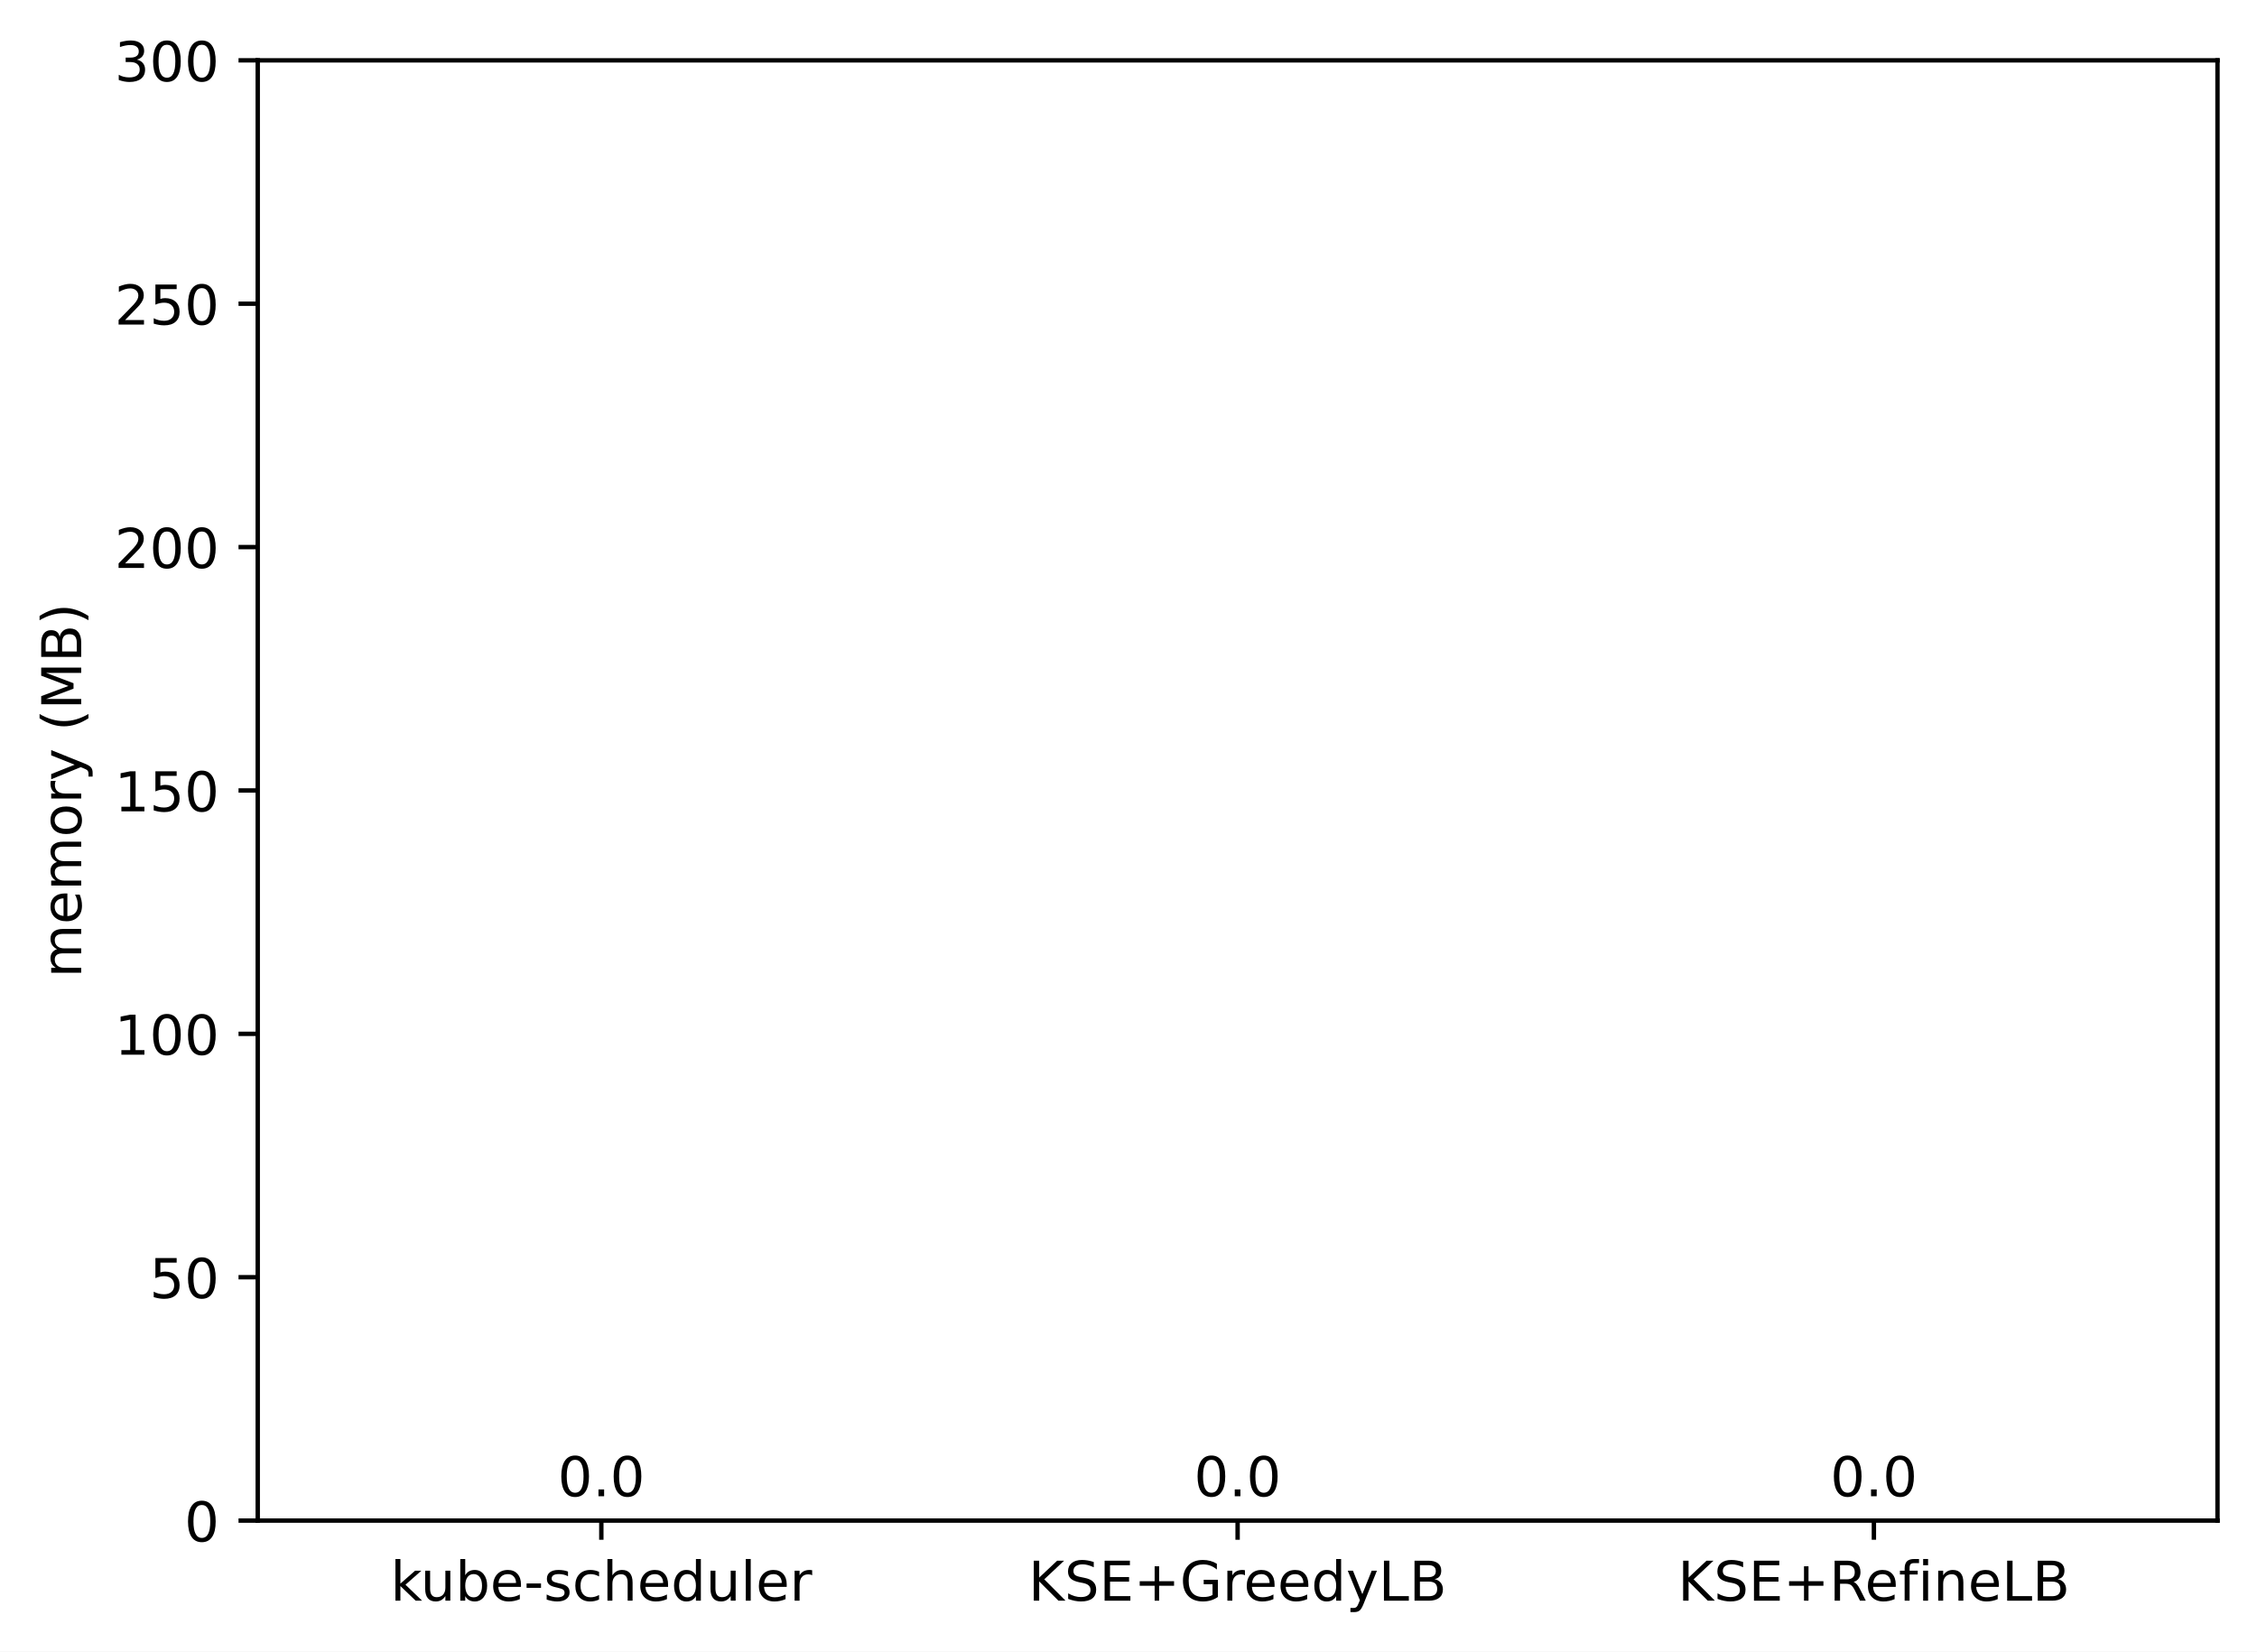
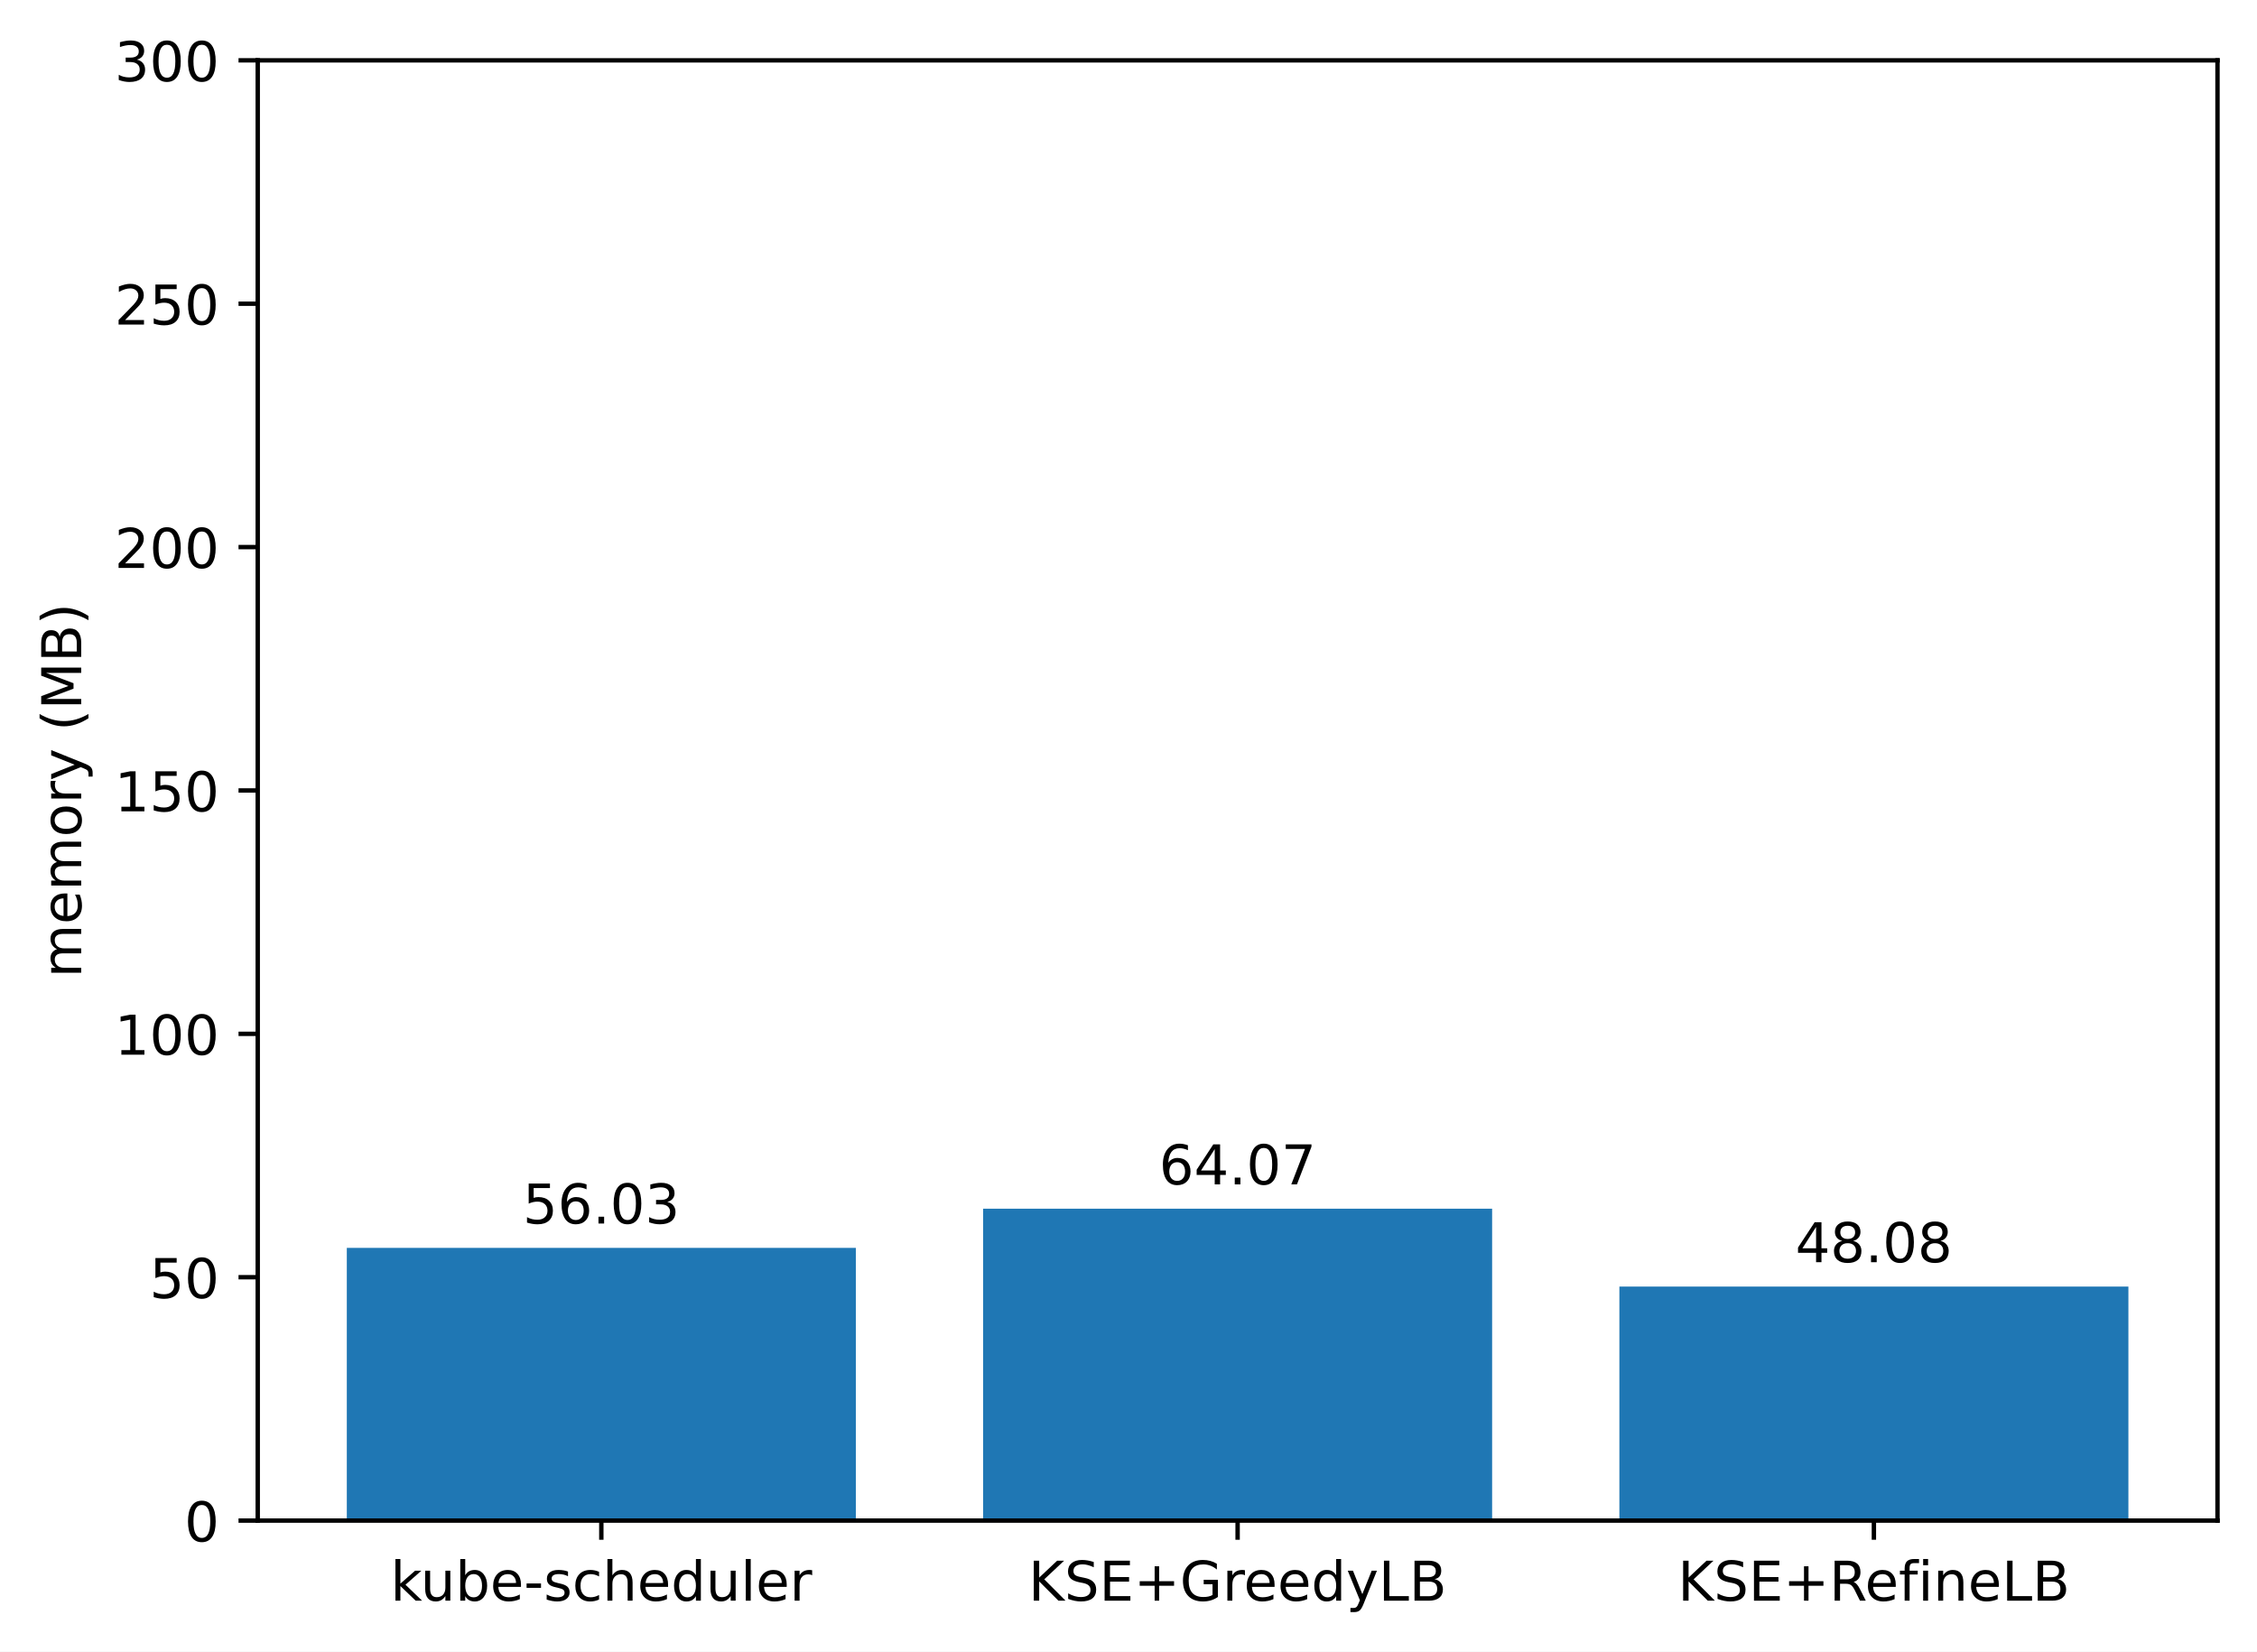
<svg xmlns="http://www.w3.org/2000/svg" xmlns:xlink="http://www.w3.org/1999/xlink" width="411.286pt" height="300.989pt" viewBox="0 0 411.286 300.989" version="1.1">
  <defs>
    <style type="text/css">*{stroke-linejoin: round; stroke-linecap: butt}</style>
  </defs>
  <g id="figure_1">
    <g id="patch_1">
      <path d="M 0 300.989  L 411.286 300.989  L 411.286 0  L 0 0  z " style="fill: #ffffff" />
    </g>
    <g id="axes_1">
      <g id="patch_2">
        <path d="M 46.966 277.111  L 404.086 277.111  L 404.086 10.999  L 46.966 10.999  z " style="fill: #ffffff" />
      </g>
      <g id="patch_3">
-         <path d="M 63.198 277.111  L 155.957 277.111  L 155.957 277.111  L 63.198 277.111  z " clip-path="url(#pc56f2e7612)" style="fill: #1f77b4" />
+         <path d="M 63.198 277.111  L 155.957 277.111  L 155.957 227.41  L 63.198 227.41  z " clip-path="url(#p7810b12d18)" style="fill: #1f77b4" />
      </g>
      <g id="patch_4">
-         <path d="M 179.146 277.111  L 271.905 277.111  L 271.905 277.111  L 179.146 277.111  z " clip-path="url(#pc56f2e7612)" style="fill: #1f77b4" />
+         <path d="M 179.146 277.111  L 271.905 277.111  L 271.905 220.279  L 179.146 220.279  z " clip-path="url(#p7810b12d18)" style="fill: #1f77b4" />
      </g>
      <g id="patch_5">
-         <path d="M 295.094 277.111  L 387.853 277.111  L 387.853 277.111  L 295.094 277.111  z " clip-path="url(#pc56f2e7612)" style="fill: #1f77b4" />
+         <path d="M 295.094 277.111  L 387.853 277.111  L 387.853 234.462  L 295.094 234.462  z " clip-path="url(#p7810b12d18)" style="fill: #1f77b4" />
      </g>
      <g id="matplotlib.axis_1">
        <g id="xtick_1">
          <g id="line2d_1">
            <defs>
-               <path id="meff6a52a62" d="M 0 0  L 0 3.5  " style="stroke: #000000; stroke-width: 0.8" />
+               <path id="m5652cfe057" d="M 0 0  L 0 3.5  " style="stroke: #000000; stroke-width: 0.8" />
            </defs>
            <g>
-               <use xlink:href="#meff6a52a62" x="109.578" y="277.111" style="stroke: #000000; stroke-width: 0.8" />
+               <use xlink:href="#m5652cfe057" x="109.578" y="277.111" style="stroke: #000000; stroke-width: 0.8" />
            </g>
          </g>
          <g id="text_1">
            <g transform="translate(71.15179 291.7097)scale(0.1 -0.1)">
              <defs>
                <path id="DejaVuSans-6b" d="M 581 4863  L 1159 4863  L 1159 1991  L 2875 3500  L 3609 3500  L 1753 1863  L 3688 0  L 2938 0  L 1159 1709  L 1159 0  L 581 0  L 581 4863  z " transform="scale(0.015625)" />
                <path id="DejaVuSans-75" d="M 544 1381  L 544 3500  L 1119 3500  L 1119 1403  Q 1119 906 1312 657  Q 1506 409 1894 409  Q 2359 409 2629 706  Q 2900 1003 2900 1516  L 2900 3500  L 3475 3500  L 3475 0  L 2900 0  L 2900 538  Q 2691 219 2414 64  Q 2138 -91 1772 -91  Q 1169 -91 856 284  Q 544 659 544 1381  z M 1991 3584  L 1991 3584  z " transform="scale(0.015625)" />
                <path id="DejaVuSans-62" d="M 3116 1747  Q 3116 2381 2855 2742  Q 2594 3103 2138 3103  Q 1681 3103 1420 2742  Q 1159 2381 1159 1747  Q 1159 1113 1420 752  Q 1681 391 2138 391  Q 2594 391 2855 752  Q 3116 1113 3116 1747  z M 1159 2969  Q 1341 3281 1617 3432  Q 1894 3584 2278 3584  Q 2916 3584 3314 3078  Q 3713 2572 3713 1747  Q 3713 922 3314 415  Q 2916 -91 2278 -91  Q 1894 -91 1617 61  Q 1341 213 1159 525  L 1159 0  L 581 0  L 581 4863  L 1159 4863  L 1159 2969  z " transform="scale(0.015625)" />
                <path id="DejaVuSans-65" d="M 3597 1894  L 3597 1613  L 953 1613  Q 991 1019 1311 708  Q 1631 397 2203 397  Q 2534 397 2845 478  Q 3156 559 3463 722  L 3463 178  Q 3153 47 2828 -22  Q 2503 -91 2169 -91  Q 1331 -91 842 396  Q 353 884 353 1716  Q 353 2575 817 3079  Q 1281 3584 2069 3584  Q 2775 3584 3186 3129  Q 3597 2675 3597 1894  z M 3022 2063  Q 3016 2534 2758 2815  Q 2500 3097 2075 3097  Q 1594 3097 1305 2825  Q 1016 2553 972 2059  L 3022 2063  z " transform="scale(0.015625)" />
                <path id="DejaVuSans-2d" d="M 313 2009  L 1997 2009  L 1997 1497  L 313 1497  L 313 2009  z " transform="scale(0.015625)" />
                <path id="DejaVuSans-73" d="M 2834 3397  L 2834 2853  Q 2591 2978 2328 3040  Q 2066 3103 1784 3103  Q 1356 3103 1142 2972  Q 928 2841 928 2578  Q 928 2378 1081 2264  Q 1234 2150 1697 2047  L 1894 2003  Q 2506 1872 2764 1633  Q 3022 1394 3022 966  Q 3022 478 2636 193  Q 2250 -91 1575 -91  Q 1294 -91 989 -36  Q 684 19 347 128  L 347 722  Q 666 556 975 473  Q 1284 391 1588 391  Q 1994 391 2212 530  Q 2431 669 2431 922  Q 2431 1156 2273 1281  Q 2116 1406 1581 1522  L 1381 1569  Q 847 1681 609 1914  Q 372 2147 372 2553  Q 372 3047 722 3315  Q 1072 3584 1716 3584  Q 2034 3584 2315 3537  Q 2597 3491 2834 3397  z " transform="scale(0.015625)" />
                <path id="DejaVuSans-63" d="M 3122 3366  L 3122 2828  Q 2878 2963 2633 3030  Q 2388 3097 2138 3097  Q 1578 3097 1268 2742  Q 959 2388 959 1747  Q 959 1106 1268 751  Q 1578 397 2138 397  Q 2388 397 2633 464  Q 2878 531 3122 666  L 3122 134  Q 2881 22 2623 -34  Q 2366 -91 2075 -91  Q 1284 -91 818 406  Q 353 903 353 1747  Q 353 2603 823 3093  Q 1294 3584 2113 3584  Q 2378 3584 2631 3529  Q 2884 3475 3122 3366  z " transform="scale(0.015625)" />
                <path id="DejaVuSans-68" d="M 3513 2113  L 3513 0  L 2938 0  L 2938 2094  Q 2938 2591 2744 2837  Q 2550 3084 2163 3084  Q 1697 3084 1428 2787  Q 1159 2491 1159 1978  L 1159 0  L 581 0  L 581 4863  L 1159 4863  L 1159 2956  Q 1366 3272 1645 3428  Q 1925 3584 2291 3584  Q 2894 3584 3203 3211  Q 3513 2838 3513 2113  z " transform="scale(0.015625)" />
                <path id="DejaVuSans-64" d="M 2906 2969  L 2906 4863  L 3481 4863  L 3481 0  L 2906 0  L 2906 525  Q 2725 213 2448 61  Q 2172 -91 1784 -91  Q 1150 -91 751 415  Q 353 922 353 1747  Q 353 2572 751 3078  Q 1150 3584 1784 3584  Q 2172 3584 2448 3432  Q 2725 3281 2906 2969  z M 947 1747  Q 947 1113 1208 752  Q 1469 391 1925 391  Q 2381 391 2643 752  Q 2906 1113 2906 1747  Q 2906 2381 2643 2742  Q 2381 3103 1925 3103  Q 1469 3103 1208 2742  Q 947 2381 947 1747  z " transform="scale(0.015625)" />
                <path id="DejaVuSans-6c" d="M 603 4863  L 1178 4863  L 1178 0  L 603 0  L 603 4863  z " transform="scale(0.015625)" />
                <path id="DejaVuSans-72" d="M 2631 2963  Q 2534 3019 2420 3045  Q 2306 3072 2169 3072  Q 1681 3072 1420 2755  Q 1159 2438 1159 1844  L 1159 0  L 581 0  L 581 3500  L 1159 3500  L 1159 2956  Q 1341 3275 1631 3429  Q 1922 3584 2338 3584  Q 2397 3584 2469 3576  Q 2541 3569 2628 3553  L 2631 2963  z " transform="scale(0.015625)" />
              </defs>
              <use xlink:href="#DejaVuSans-6b" />
              <use xlink:href="#DejaVuSans-75" x="54.785" />
              <use xlink:href="#DejaVuSans-62" x="118.164" />
              <use xlink:href="#DejaVuSans-65" x="181.641" />
              <use xlink:href="#DejaVuSans-2d" x="243.164" />
              <use xlink:href="#DejaVuSans-73" x="279.248" />
              <use xlink:href="#DejaVuSans-63" x="331.348" />
              <use xlink:href="#DejaVuSans-68" x="386.328" />
              <use xlink:href="#DejaVuSans-65" x="449.707" />
              <use xlink:href="#DejaVuSans-64" x="511.23" />
              <use xlink:href="#DejaVuSans-75" x="574.707" />
              <use xlink:href="#DejaVuSans-6c" x="638.086" />
              <use xlink:href="#DejaVuSans-65" x="665.869" />
              <use xlink:href="#DejaVuSans-72" x="727.393" />
            </g>
          </g>
        </g>
        <g id="xtick_2">
          <g id="line2d_2">
            <g>
-               <use xlink:href="#meff6a52a62" x="225.526" y="277.111" style="stroke: #000000; stroke-width: 0.8" />
+               <use xlink:href="#m5652cfe057" x="225.526" y="277.111" style="stroke: #000000; stroke-width: 0.8" />
            </g>
          </g>
          <g id="text_2">
            <g transform="translate(187.403 291.7097)scale(0.1 -0.1)">
              <defs>
                <path id="DejaVuSans-4b" d="M 628 4666  L 1259 4666  L 1259 2694  L 3353 4666  L 4166 4666  L 1850 2491  L 4331 0  L 3500 0  L 1259 2247  L 1259 0  L 628 0  L 628 4666  z " transform="scale(0.015625)" />
                <path id="DejaVuSans-53" d="M 3425 4513  L 3425 3897  Q 3066 4069 2747 4153  Q 2428 4238 2131 4238  Q 1616 4238 1336 4038  Q 1056 3838 1056 3469  Q 1056 3159 1242 3001  Q 1428 2844 1947 2747  L 2328 2669  Q 3034 2534 3370 2195  Q 3706 1856 3706 1288  Q 3706 609 3251 259  Q 2797 -91 1919 -91  Q 1588 -91 1214 -16  Q 841 59 441 206  L 441 856  Q 825 641 1194 531  Q 1563 422 1919 422  Q 2459 422 2753 634  Q 3047 847 3047 1241  Q 3047 1584 2836 1778  Q 2625 1972 2144 2069  L 1759 2144  Q 1053 2284 737 2584  Q 422 2884 422 3419  Q 422 4038 858 4394  Q 1294 4750 2059 4750  Q 2388 4750 2728 4690  Q 3069 4631 3425 4513  z " transform="scale(0.015625)" />
                <path id="DejaVuSans-45" d="M 628 4666  L 3578 4666  L 3578 4134  L 1259 4134  L 1259 2753  L 3481 2753  L 3481 2222  L 1259 2222  L 1259 531  L 3634 531  L 3634 0  L 628 0  L 628 4666  z " transform="scale(0.015625)" />
                <path id="DejaVuSans-2b" d="M 2944 4013  L 2944 2272  L 4684 2272  L 4684 1741  L 2944 1741  L 2944 0  L 2419 0  L 2419 1741  L 678 1741  L 678 2272  L 2419 2272  L 2419 4013  L 2944 4013  z " transform="scale(0.015625)" />
                <path id="DejaVuSans-47" d="M 3809 666  L 3809 1919  L 2778 1919  L 2778 2438  L 4434 2438  L 4434 434  Q 4069 175 3628 42  Q 3188 -91 2688 -91  Q 1594 -91 976 548  Q 359 1188 359 2328  Q 359 3472 976 4111  Q 1594 4750 2688 4750  Q 3144 4750 3555 4637  Q 3966 4525 4313 4306  L 4313 3634  Q 3963 3931 3569 4081  Q 3175 4231 2741 4231  Q 1884 4231 1454 3753  Q 1025 3275 1025 2328  Q 1025 1384 1454 906  Q 1884 428 2741 428  Q 3075 428 3337 486  Q 3600 544 3809 666  z " transform="scale(0.015625)" />
                <path id="DejaVuSans-79" d="M 2059 -325  Q 1816 -950 1584 -1140  Q 1353 -1331 966 -1331  L 506 -1331  L 506 -850  L 844 -850  Q 1081 -850 1212 -737  Q 1344 -625 1503 -206  L 1606 56  L 191 3500  L 800 3500  L 1894 763  L 2988 3500  L 3597 3500  L 2059 -325  z " transform="scale(0.015625)" />
                <path id="DejaVuSans-4c" d="M 628 4666  L 1259 4666  L 1259 531  L 3531 531  L 3531 0  L 628 0  L 628 4666  z " transform="scale(0.015625)" />
                <path id="DejaVuSans-42" d="M 1259 2228  L 1259 519  L 2272 519  Q 2781 519 3026 730  Q 3272 941 3272 1375  Q 3272 1813 3026 2020  Q 2781 2228 2272 2228  L 1259 2228  z M 1259 4147  L 1259 2741  L 2194 2741  Q 2656 2741 2882 2914  Q 3109 3088 3109 3444  Q 3109 3797 2882 3972  Q 2656 4147 2194 4147  L 1259 4147  z M 628 4666  L 2241 4666  Q 2963 4666 3353 4366  Q 3744 4066 3744 3513  Q 3744 3084 3544 2831  Q 3344 2578 2956 2516  Q 3422 2416 3680 2098  Q 3938 1781 3938 1306  Q 3938 681 3513 340  Q 3088 0 2303 0  L 628 0  L 628 4666  z " transform="scale(0.015625)" />
              </defs>
              <use xlink:href="#DejaVuSans-4b" />
              <use xlink:href="#DejaVuSans-53" x="65.576" />
              <use xlink:href="#DejaVuSans-45" x="129.053" />
              <use xlink:href="#DejaVuSans-2b" x="192.236" />
              <use xlink:href="#DejaVuSans-47" x="276.025" />
              <use xlink:href="#DejaVuSans-72" x="353.516" />
              <use xlink:href="#DejaVuSans-65" x="392.379" />
              <use xlink:href="#DejaVuSans-65" x="453.902" />
              <use xlink:href="#DejaVuSans-64" x="515.426" />
              <use xlink:href="#DejaVuSans-79" x="578.902" />
              <use xlink:href="#DejaVuSans-4c" x="638.082" />
              <use xlink:href="#DejaVuSans-42" x="693.795" />
            </g>
          </g>
        </g>
        <g id="xtick_3">
          <g id="line2d_3">
            <g>
-               <use xlink:href="#meff6a52a62" x="341.474" y="277.111" style="stroke: #000000; stroke-width: 0.8" />
+               <use xlink:href="#m5652cfe057" x="341.474" y="277.111" style="stroke: #000000; stroke-width: 0.8" />
            </g>
          </g>
          <g id="text_3">
            <g transform="translate(305.7346 291.7097)scale(0.1 -0.1)">
              <defs>
                <path id="DejaVuSans-52" d="M 2841 2188  Q 3044 2119 3236 1894  Q 3428 1669 3622 1275  L 4263 0  L 3584 0  L 2988 1197  Q 2756 1666 2539 1819  Q 2322 1972 1947 1972  L 1259 1972  L 1259 0  L 628 0  L 628 4666  L 2053 4666  Q 2853 4666 3247 4331  Q 3641 3997 3641 3322  Q 3641 2881 3436 2590  Q 3231 2300 2841 2188  z M 1259 4147  L 1259 2491  L 2053 2491  Q 2509 2491 2742 2702  Q 2975 2913 2975 3322  Q 2975 3731 2742 3939  Q 2509 4147 2053 4147  L 1259 4147  z " transform="scale(0.015625)" />
                <path id="DejaVuSans-66" d="M 2375 4863  L 2375 4384  L 1825 4384  Q 1516 4384 1395 4259  Q 1275 4134 1275 3809  L 1275 3500  L 2222 3500  L 2222 3053  L 1275 3053  L 1275 0  L 697 0  L 697 3053  L 147 3053  L 147 3500  L 697 3500  L 697 3744  Q 697 4328 969 4595  Q 1241 4863 1831 4863  L 2375 4863  z " transform="scale(0.015625)" />
                <path id="DejaVuSans-69" d="M 603 3500  L 1178 3500  L 1178 0  L 603 0  L 603 3500  z M 603 4863  L 1178 4863  L 1178 4134  L 603 4134  L 603 4863  z " transform="scale(0.015625)" />
                <path id="DejaVuSans-6e" d="M 3513 2113  L 3513 0  L 2938 0  L 2938 2094  Q 2938 2591 2744 2837  Q 2550 3084 2163 3084  Q 1697 3084 1428 2787  Q 1159 2491 1159 1978  L 1159 0  L 581 0  L 581 3500  L 1159 3500  L 1159 2956  Q 1366 3272 1645 3428  Q 1925 3584 2291 3584  Q 2894 3584 3203 3211  Q 3513 2838 3513 2113  z " transform="scale(0.015625)" />
              </defs>
              <use xlink:href="#DejaVuSans-4b" />
              <use xlink:href="#DejaVuSans-53" x="65.576" />
              <use xlink:href="#DejaVuSans-45" x="129.053" />
              <use xlink:href="#DejaVuSans-2b" x="192.236" />
              <use xlink:href="#DejaVuSans-52" x="276.025" />
              <use xlink:href="#DejaVuSans-65" x="341.008" />
              <use xlink:href="#DejaVuSans-66" x="402.531" />
              <use xlink:href="#DejaVuSans-69" x="437.736" />
              <use xlink:href="#DejaVuSans-6e" x="465.52" />
              <use xlink:href="#DejaVuSans-65" x="528.898" />
              <use xlink:href="#DejaVuSans-4c" x="590.422" />
              <use xlink:href="#DejaVuSans-42" x="646.135" />
            </g>
          </g>
        </g>
      </g>
      <g id="matplotlib.axis_2">
        <g id="ytick_1">
          <g id="line2d_4">
            <defs>
-               <path id="m4844af0e1f" d="M 0 0  L -3.5 0  " style="stroke: #000000; stroke-width: 0.8" />
+               <path id="me8450eeac6" d="M 0 0  L -3.5 0  " style="stroke: #000000; stroke-width: 0.8" />
            </defs>
            <g>
-               <use xlink:href="#m4844af0e1f" x="46.966" y="277.111" style="stroke: #000000; stroke-width: 0.8" />
+               <use xlink:href="#me8450eeac6" x="46.966" y="277.111" style="stroke: #000000; stroke-width: 0.8" />
            </g>
          </g>
          <g id="text_4">
            <g transform="translate(33.60312 280.9104)scale(0.1 -0.1)">
              <defs>
                <path id="DejaVuSans-30" d="M 2034 4250  Q 1547 4250 1301 3770  Q 1056 3291 1056 2328  Q 1056 1369 1301 889  Q 1547 409 2034 409  Q 2525 409 2770 889  Q 3016 1369 3016 2328  Q 3016 3291 2770 3770  Q 2525 4250 2034 4250  z M 2034 4750  Q 2819 4750 3233 4129  Q 3647 3509 3647 2328  Q 3647 1150 3233 529  Q 2819 -91 2034 -91  Q 1250 -91 836 529  Q 422 1150 422 2328  Q 422 3509 836 4129  Q 1250 4750 2034 4750  z " transform="scale(0.015625)" />
              </defs>
              <use xlink:href="#DejaVuSans-30" />
            </g>
          </g>
        </g>
        <g id="ytick_2">
          <g id="line2d_5">
            <g>
-               <use xlink:href="#m4844af0e1f" x="46.966" y="232.759" style="stroke: #000000; stroke-width: 0.8" />
+               <use xlink:href="#me8450eeac6" x="46.966" y="232.759" style="stroke: #000000; stroke-width: 0.8" />
            </g>
          </g>
          <g id="text_5">
            <g transform="translate(27.24063 236.5584)scale(0.1 -0.1)">
              <defs>
                <path id="DejaVuSans-35" d="M 691 4666  L 3169 4666  L 3169 4134  L 1269 4134  L 1269 2991  Q 1406 3038 1543 3061  Q 1681 3084 1819 3084  Q 2600 3084 3056 2656  Q 3513 2228 3513 1497  Q 3513 744 3044 326  Q 2575 -91 1722 -91  Q 1428 -91 1123 -41  Q 819 9 494 109  L 494 744  Q 775 591 1075 516  Q 1375 441 1709 441  Q 2250 441 2565 725  Q 2881 1009 2881 1497  Q 2881 1984 2565 2268  Q 2250 2553 1709 2553  Q 1456 2553 1204 2497  Q 953 2441 691 2322  L 691 4666  z " transform="scale(0.015625)" />
              </defs>
              <use xlink:href="#DejaVuSans-35" />
              <use xlink:href="#DejaVuSans-30" x="63.623" />
            </g>
          </g>
        </g>
        <g id="ytick_3">
          <g id="line2d_6">
            <g>
-               <use xlink:href="#m4844af0e1f" x="46.966" y="188.407" style="stroke: #000000; stroke-width: 0.8" />
+               <use xlink:href="#me8450eeac6" x="46.966" y="188.407" style="stroke: #000000; stroke-width: 0.8" />
            </g>
          </g>
          <g id="text_6">
            <g transform="translate(20.87813 192.2064)scale(0.1 -0.1)">
              <defs>
                <path id="DejaVuSans-31" d="M 794 531  L 1825 531  L 1825 4091  L 703 3866  L 703 4441  L 1819 4666  L 2450 4666  L 2450 531  L 3481 531  L 3481 0  L 794 0  L 794 531  z " transform="scale(0.015625)" />
              </defs>
              <use xlink:href="#DejaVuSans-31" />
              <use xlink:href="#DejaVuSans-30" x="63.623" />
              <use xlink:href="#DejaVuSans-30" x="127.246" />
            </g>
          </g>
        </g>
        <g id="ytick_4">
          <g id="line2d_7">
            <g>
-               <use xlink:href="#m4844af0e1f" x="46.966" y="144.055" style="stroke: #000000; stroke-width: 0.8" />
+               <use xlink:href="#me8450eeac6" x="46.966" y="144.055" style="stroke: #000000; stroke-width: 0.8" />
            </g>
          </g>
          <g id="text_7">
            <g transform="translate(20.87813 147.8544)scale(0.1 -0.1)">
              <use xlink:href="#DejaVuSans-31" />
              <use xlink:href="#DejaVuSans-35" x="63.623" />
              <use xlink:href="#DejaVuSans-30" x="127.246" />
            </g>
          </g>
        </g>
        <g id="ytick_5">
          <g id="line2d_8">
            <g>
-               <use xlink:href="#m4844af0e1f" x="46.966" y="99.703" style="stroke: #000000; stroke-width: 0.8" />
+               <use xlink:href="#me8450eeac6" x="46.966" y="99.703" style="stroke: #000000; stroke-width: 0.8" />
            </g>
          </g>
          <g id="text_8">
            <g transform="translate(20.87813 103.5024)scale(0.1 -0.1)">
              <defs>
                <path id="DejaVuSans-32" d="M 1228 531  L 3431 531  L 3431 0  L 469 0  L 469 531  Q 828 903 1448 1529  Q 2069 2156 2228 2338  Q 2531 2678 2651 2914  Q 2772 3150 2772 3378  Q 2772 3750 2511 3984  Q 2250 4219 1831 4219  Q 1534 4219 1204 4116  Q 875 4013 500 3803  L 500 4441  Q 881 4594 1212 4672  Q 1544 4750 1819 4750  Q 2544 4750 2975 4387  Q 3406 4025 3406 3419  Q 3406 3131 3298 2873  Q 3191 2616 2906 2266  Q 2828 2175 2409 1742  Q 1991 1309 1228 531  z " transform="scale(0.015625)" />
              </defs>
              <use xlink:href="#DejaVuSans-32" />
              <use xlink:href="#DejaVuSans-30" x="63.623" />
              <use xlink:href="#DejaVuSans-30" x="127.246" />
            </g>
          </g>
        </g>
        <g id="ytick_6">
          <g id="line2d_9">
            <g>
-               <use xlink:href="#m4844af0e1f" x="46.966" y="55.351" style="stroke: #000000; stroke-width: 0.8" />
+               <use xlink:href="#me8450eeac6" x="46.966" y="55.351" style="stroke: #000000; stroke-width: 0.8" />
            </g>
          </g>
          <g id="text_9">
            <g transform="translate(20.87813 59.15044)scale(0.1 -0.1)">
              <use xlink:href="#DejaVuSans-32" />
              <use xlink:href="#DejaVuSans-35" x="63.623" />
              <use xlink:href="#DejaVuSans-30" x="127.246" />
            </g>
          </g>
        </g>
        <g id="ytick_7">
          <g id="line2d_10">
            <g>
-               <use xlink:href="#m4844af0e1f" x="46.966" y="10.999" style="stroke: #000000; stroke-width: 0.8" />
+               <use xlink:href="#me8450eeac6" x="46.966" y="10.999" style="stroke: #000000; stroke-width: 0.8" />
            </g>
          </g>
          <g id="text_10">
            <g transform="translate(20.87813 14.79844)scale(0.1 -0.1)">
              <defs>
                <path id="DejaVuSans-33" d="M 2597 2516  Q 3050 2419 3304 2112  Q 3559 1806 3559 1356  Q 3559 666 3084 287  Q 2609 -91 1734 -91  Q 1441 -91 1130 -33  Q 819 25 488 141  L 488 750  Q 750 597 1062 519  Q 1375 441 1716 441  Q 2309 441 2620 675  Q 2931 909 2931 1356  Q 2931 1769 2642 2001  Q 2353 2234 1838 2234  L 1294 2234  L 1294 2753  L 1863 2753  Q 2328 2753 2575 2939  Q 2822 3125 2822 3475  Q 2822 3834 2567 4026  Q 2313 4219 1838 4219  Q 1578 4219 1281 4162  Q 984 4106 628 3988  L 628 4550  Q 988 4650 1302 4700  Q 1616 4750 1894 4750  Q 2613 4750 3031 4423  Q 3450 4097 3450 3541  Q 3450 3153 3228 2886  Q 3006 2619 2597 2516  z " transform="scale(0.015625)" />
              </defs>
              <use xlink:href="#DejaVuSans-33" />
              <use xlink:href="#DejaVuSans-30" x="63.623" />
              <use xlink:href="#DejaVuSans-30" x="127.246" />
            </g>
          </g>
        </g>
        <g id="text_11">
          <g transform="translate(14.79844 178.1818)rotate(-90)scale(0.1 -0.1)">
            <defs>
              <path id="DejaVuSans-6d" d="M 3328 2828  Q 3544 3216 3844 3400  Q 4144 3584 4550 3584  Q 5097 3584 5394 3201  Q 5691 2819 5691 2113  L 5691 0  L 5113 0  L 5113 2094  Q 5113 2597 4934 2840  Q 4756 3084 4391 3084  Q 3944 3084 3684 2787  Q 3425 2491 3425 1978  L 3425 0  L 2847 0  L 2847 2094  Q 2847 2600 2669 2842  Q 2491 3084 2119 3084  Q 1678 3084 1418 2786  Q 1159 2488 1159 1978  L 1159 0  L 581 0  L 581 3500  L 1159 3500  L 1159 2956  Q 1356 3278 1631 3431  Q 1906 3584 2284 3584  Q 2666 3584 2933 3390  Q 3200 3197 3328 2828  z " transform="scale(0.015625)" />
              <path id="DejaVuSans-6f" d="M 1959 3097  Q 1497 3097 1228 2736  Q 959 2375 959 1747  Q 959 1119 1226 758  Q 1494 397 1959 397  Q 2419 397 2687 759  Q 2956 1122 2956 1747  Q 2956 2369 2687 2733  Q 2419 3097 1959 3097  z M 1959 3584  Q 2709 3584 3137 3096  Q 3566 2609 3566 1747  Q 3566 888 3137 398  Q 2709 -91 1959 -91  Q 1206 -91 779 398  Q 353 888 353 1747  Q 353 2609 779 3096  Q 1206 3584 1959 3584  z " transform="scale(0.015625)" />
              <path id="DejaVuSans-20" transform="scale(0.015625)" />
              <path id="DejaVuSans-28" d="M 1984 4856  Q 1566 4138 1362 3434  Q 1159 2731 1159 2009  Q 1159 1288 1364 580  Q 1569 -128 1984 -844  L 1484 -844  Q 1016 -109 783 600  Q 550 1309 550 2009  Q 550 2706 781 3412  Q 1013 4119 1484 4856  L 1984 4856  z " transform="scale(0.015625)" />
              <path id="DejaVuSans-4d" d="M 628 4666  L 1569 4666  L 2759 1491  L 3956 4666  L 4897 4666  L 4897 0  L 4281 0  L 4281 4097  L 3078 897  L 2444 897  L 1241 4097  L 1241 0  L 628 0  L 628 4666  z " transform="scale(0.015625)" />
              <path id="DejaVuSans-29" d="M 513 4856  L 1013 4856  Q 1481 4119 1714 3412  Q 1947 2706 1947 2009  Q 1947 1309 1714 600  Q 1481 -109 1013 -844  L 513 -844  Q 928 -128 1133 580  Q 1338 1288 1338 2009  Q 1338 2731 1133 3434  Q 928 4138 513 4856  z " transform="scale(0.015625)" />
            </defs>
            <use xlink:href="#DejaVuSans-6d" />
            <use xlink:href="#DejaVuSans-65" x="97.412" />
            <use xlink:href="#DejaVuSans-6d" x="158.936" />
            <use xlink:href="#DejaVuSans-6f" x="256.348" />
            <use xlink:href="#DejaVuSans-72" x="317.529" />
            <use xlink:href="#DejaVuSans-79" x="358.643" />
            <use xlink:href="#DejaVuSans-20" x="417.822" />
            <use xlink:href="#DejaVuSans-28" x="449.609" />
            <use xlink:href="#DejaVuSans-4d" x="488.623" />
            <use xlink:href="#DejaVuSans-42" x="574.902" />
            <use xlink:href="#DejaVuSans-29" x="643.506" />
          </g>
        </g>
      </g>
      <g id="patch_6">
        <path d="M 46.966 277.111  L 46.966 10.999  " style="fill: none; stroke: #000000; stroke-width: 0.8; stroke-linejoin: miter; stroke-linecap: square" />
      </g>
      <g id="patch_7">
        <path d="M 404.086 277.111  L 404.086 10.999  " style="fill: none; stroke: #000000; stroke-width: 0.8; stroke-linejoin: miter; stroke-linecap: square" />
      </g>
      <g id="patch_8">
        <path d="M 46.966 277.111  L 404.086 277.111  " style="fill: none; stroke: #000000; stroke-width: 0.8; stroke-linejoin: miter; stroke-linecap: square" />
      </g>
      <g id="patch_9">
        <path d="M 46.966 10.999  L 404.086 10.999  " style="fill: none; stroke: #000000; stroke-width: 0.8; stroke-linejoin: miter; stroke-linecap: square" />
      </g>
      <g id="text_12">
-         <g transform="translate(101.626 272.676)scale(0.1 -0.1)">
+         <g transform="translate(95.26351 222.9752)scale(0.1 -0.1)">
          <defs>
+             <path id="DejaVuSans-36" d="M 2113 2584  Q 1688 2584 1439 2293  Q 1191 2003 1191 1497  Q 1191 994 1439 701  Q 1688 409 2113 409  Q 2538 409 2786 701  Q 3034 994 3034 1497  Q 3034 2003 2786 2293  Q 2538 2584 2113 2584  z M 3366 4563  L 3366 3988  Q 3128 4100 2886 4159  Q 2644 4219 2406 4219  Q 1781 4219 1451 3797  Q 1122 3375 1075 2522  Q 1259 2794 1537 2939  Q 1816 3084 2150 3084  Q 2853 3084 3261 2657  Q 3669 2231 3669 1497  Q 3669 778 3244 343  Q 2819 -91 2113 -91  Q 1303 -91 875 529  Q 447 1150 447 2328  Q 447 3434 972 4092  Q 1497 4750 2381 4750  Q 2619 4750 2861 4703  Q 3103 4656 3366 4563  z " transform="scale(0.015625)" />
            <path id="DejaVuSans-2e" d="M 684 794  L 1344 794  L 1344 0  L 684 0  L 684 794  z " transform="scale(0.015625)" />
          </defs>
-           <use xlink:href="#DejaVuSans-30" />
-           <use xlink:href="#DejaVuSans-2e" x="63.623" />
-           <use xlink:href="#DejaVuSans-30" x="95.41" />
+           <use xlink:href="#DejaVuSans-35" />
+           <use xlink:href="#DejaVuSans-36" x="63.623" />
+           <use xlink:href="#DejaVuSans-2e" x="127.246" />
+           <use xlink:href="#DejaVuSans-30" x="159.033" />
+           <use xlink:href="#DejaVuSans-33" x="222.656" />
        </g>
      </g>
      <g id="text_13">
-         <g transform="translate(217.5741 272.676)scale(0.1 -0.1)">
-           <use xlink:href="#DejaVuSans-30" />
-           <use xlink:href="#DejaVuSans-2e" x="63.623" />
-           <use xlink:href="#DejaVuSans-30" x="95.41" />
+         <g transform="translate(211.2116 215.8434)scale(0.1 -0.1)">
+           <defs>
+             <path id="DejaVuSans-34" d="M 2419 4116  L 825 1625  L 2419 1625  L 2419 4116  z M 2253 4666  L 3047 4666  L 3047 1625  L 3713 1625  L 3713 1100  L 3047 1100  L 3047 0  L 2419 0  L 2419 1100  L 313 1100  L 313 1709  L 2253 4666  z " transform="scale(0.015625)" />
+             <path id="DejaVuSans-37" d="M 525 4666  L 3525 4666  L 3525 4397  L 1831 0  L 1172 0  L 2766 4134  L 525 4134  L 525 4666  z " transform="scale(0.015625)" />
+           </defs>
+           <use xlink:href="#DejaVuSans-36" />
+           <use xlink:href="#DejaVuSans-34" x="63.623" />
+           <use xlink:href="#DejaVuSans-2e" x="127.246" />
+           <use xlink:href="#DejaVuSans-30" x="159.033" />
+           <use xlink:href="#DejaVuSans-37" x="222.656" />
        </g>
      </g>
      <g id="text_14">
-         <g transform="translate(333.5221 272.676)scale(0.1 -0.1)">
-           <use xlink:href="#DejaVuSans-30" />
-           <use xlink:href="#DejaVuSans-2e" x="63.623" />
-           <use xlink:href="#DejaVuSans-30" x="95.41" />
+         <g transform="translate(327.1596 230.0271)scale(0.1 -0.1)">
+           <defs>
+             <path id="DejaVuSans-38" d="M 2034 2216  Q 1584 2216 1326 1975  Q 1069 1734 1069 1313  Q 1069 891 1326 650  Q 1584 409 2034 409  Q 2484 409 2743 651  Q 3003 894 3003 1313  Q 3003 1734 2745 1975  Q 2488 2216 2034 2216  z M 1403 2484  Q 997 2584 770 2862  Q 544 3141 544 3541  Q 544 4100 942 4425  Q 1341 4750 2034 4750  Q 2731 4750 3128 4425  Q 3525 4100 3525 3541  Q 3525 3141 3298 2862  Q 3072 2584 2669 2484  Q 3125 2378 3379 2068  Q 3634 1759 3634 1313  Q 3634 634 3220 271  Q 2806 -91 2034 -91  Q 1263 -91 848 271  Q 434 634 434 1313  Q 434 1759 690 2068  Q 947 2378 1403 2484  z M 1172 3481  Q 1172 3119 1398 2916  Q 1625 2713 2034 2713  Q 2441 2713 2670 2916  Q 2900 3119 2900 3481  Q 2900 3844 2670 4047  Q 2441 4250 2034 4250  Q 1625 4250 1398 4047  Q 1172 3844 1172 3481  z " transform="scale(0.015625)" />
+           </defs>
+           <use xlink:href="#DejaVuSans-34" />
+           <use xlink:href="#DejaVuSans-38" x="63.623" />
+           <use xlink:href="#DejaVuSans-2e" x="127.246" />
+           <use xlink:href="#DejaVuSans-30" x="159.033" />
+           <use xlink:href="#DejaVuSans-38" x="222.656" />
        </g>
      </g>
    </g>
  </g>
  <defs>
-     <clipPath id="pc56f2e7612">
+     <clipPath id="p7810b12d18">
      <rect x="46.966" y="10.999" width="357.12" height="266.112" />
    </clipPath>
  </defs>
</svg>
